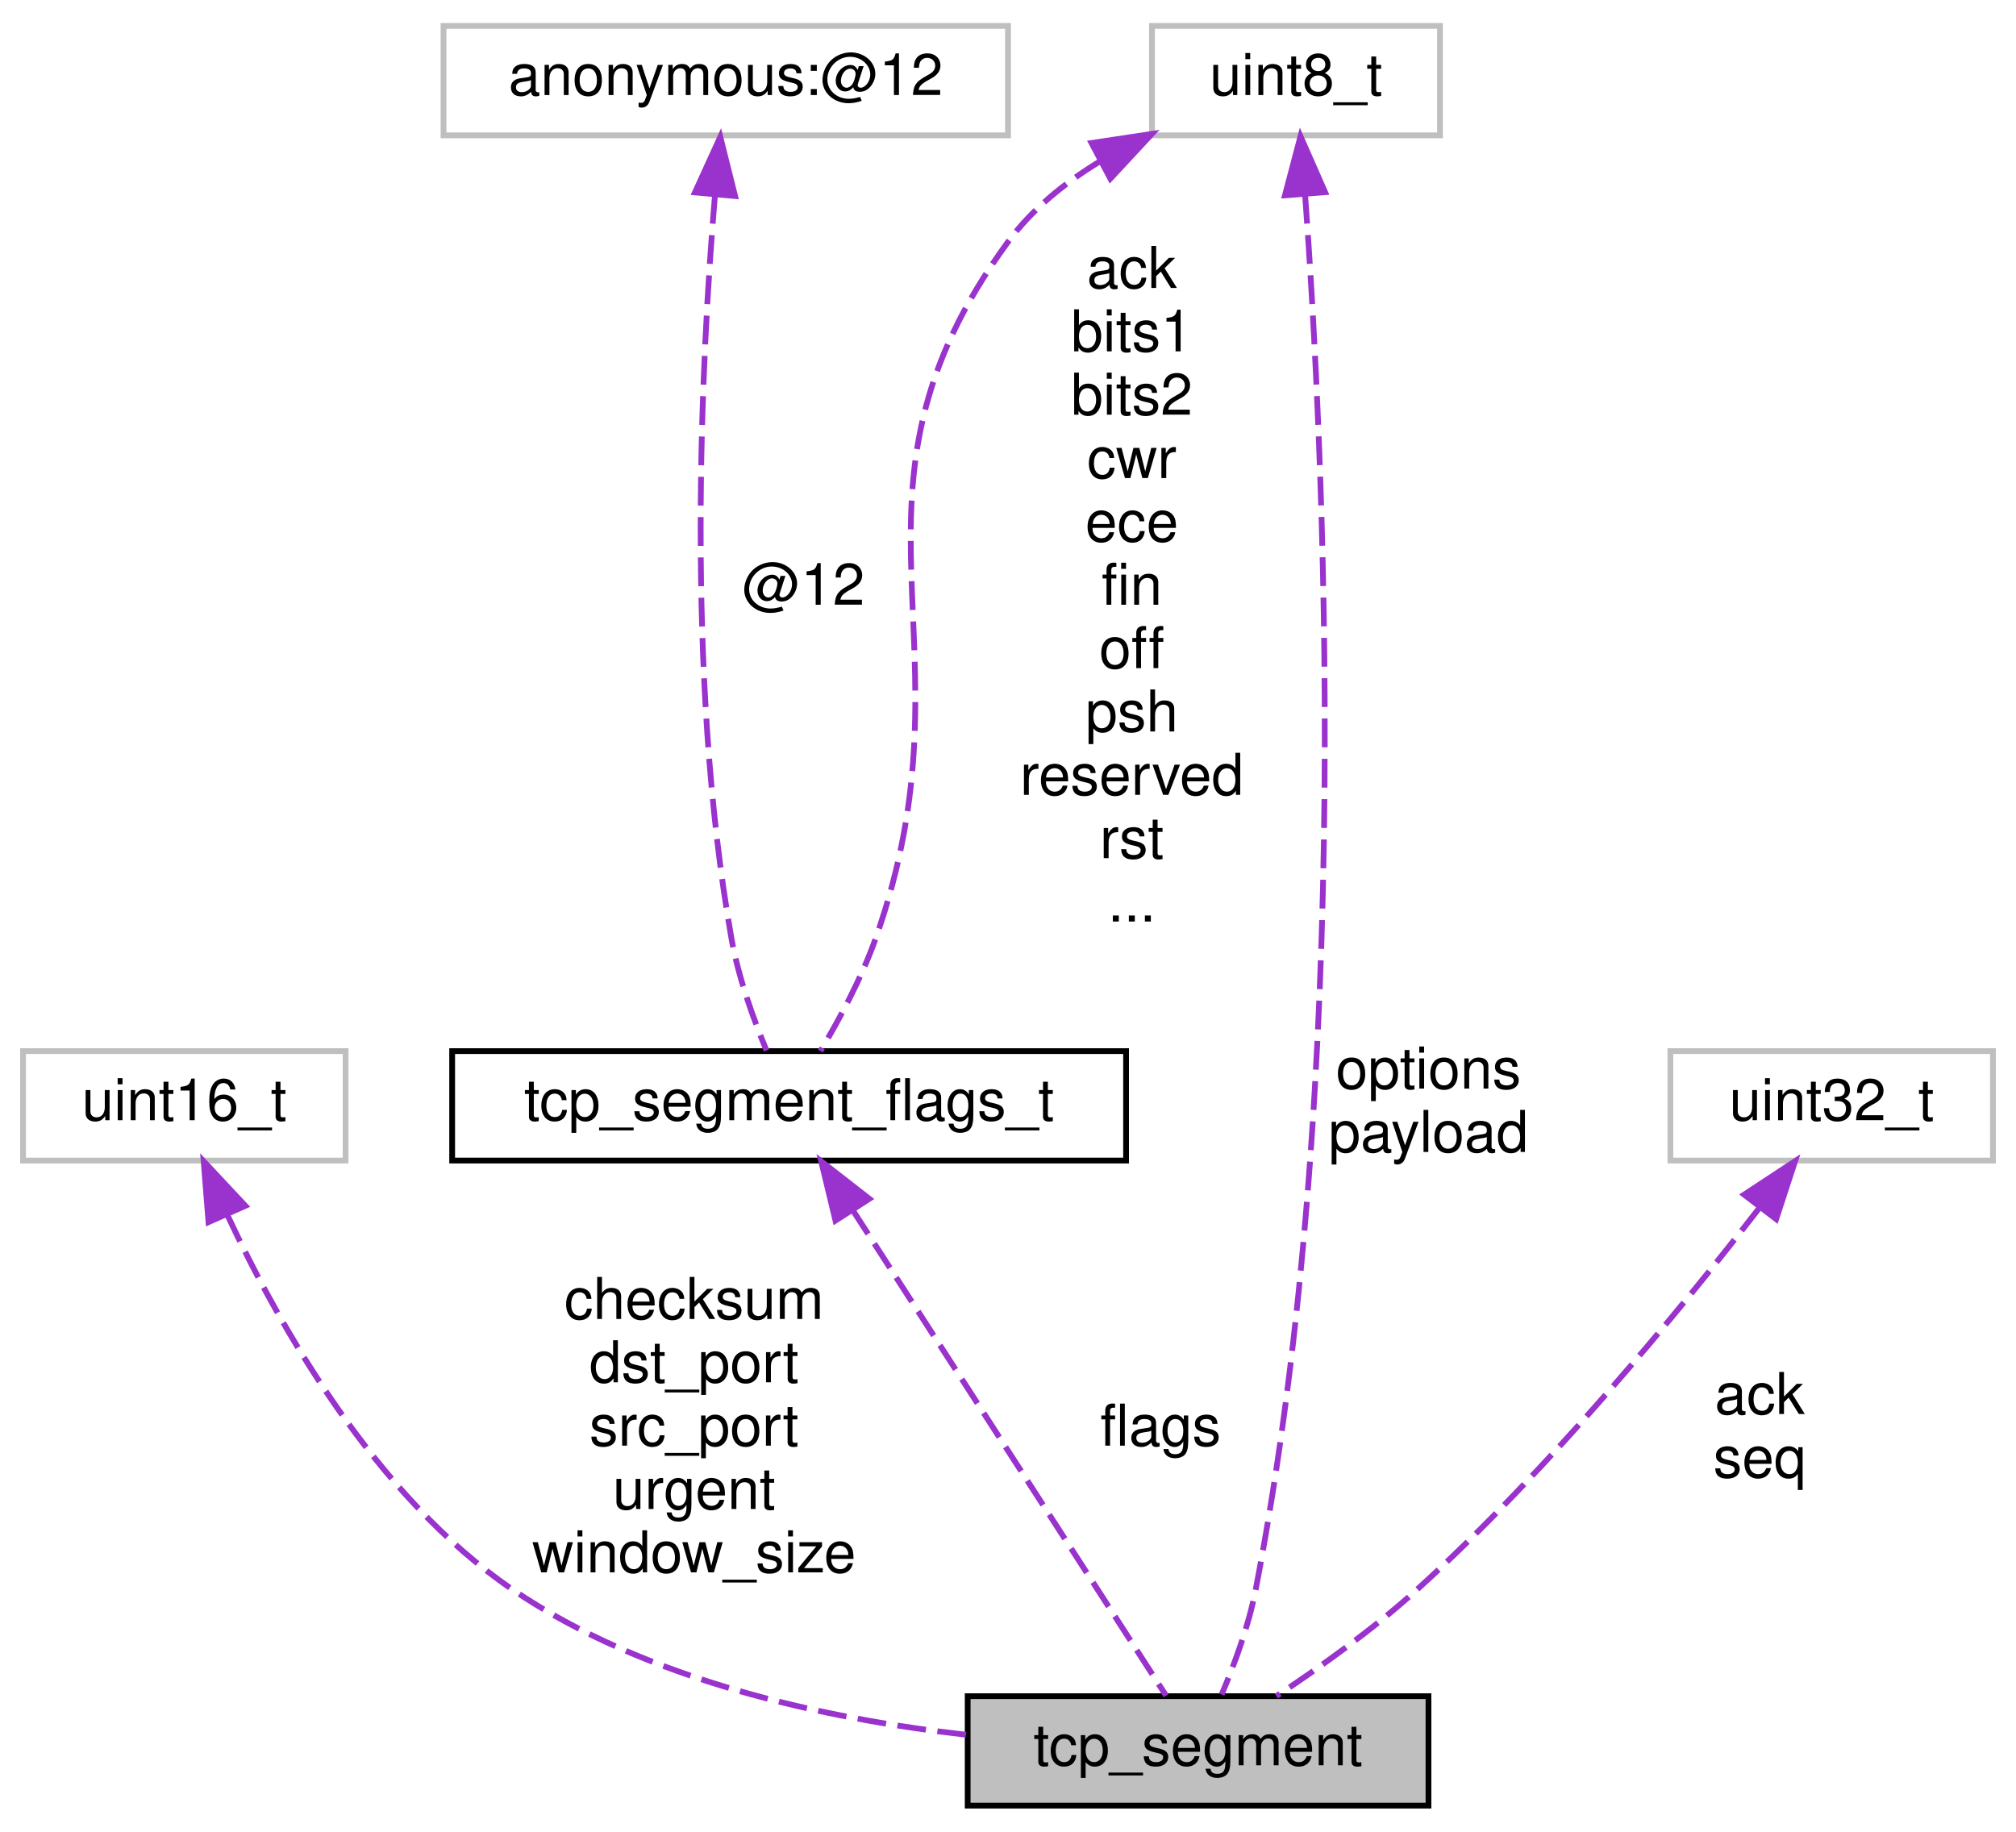
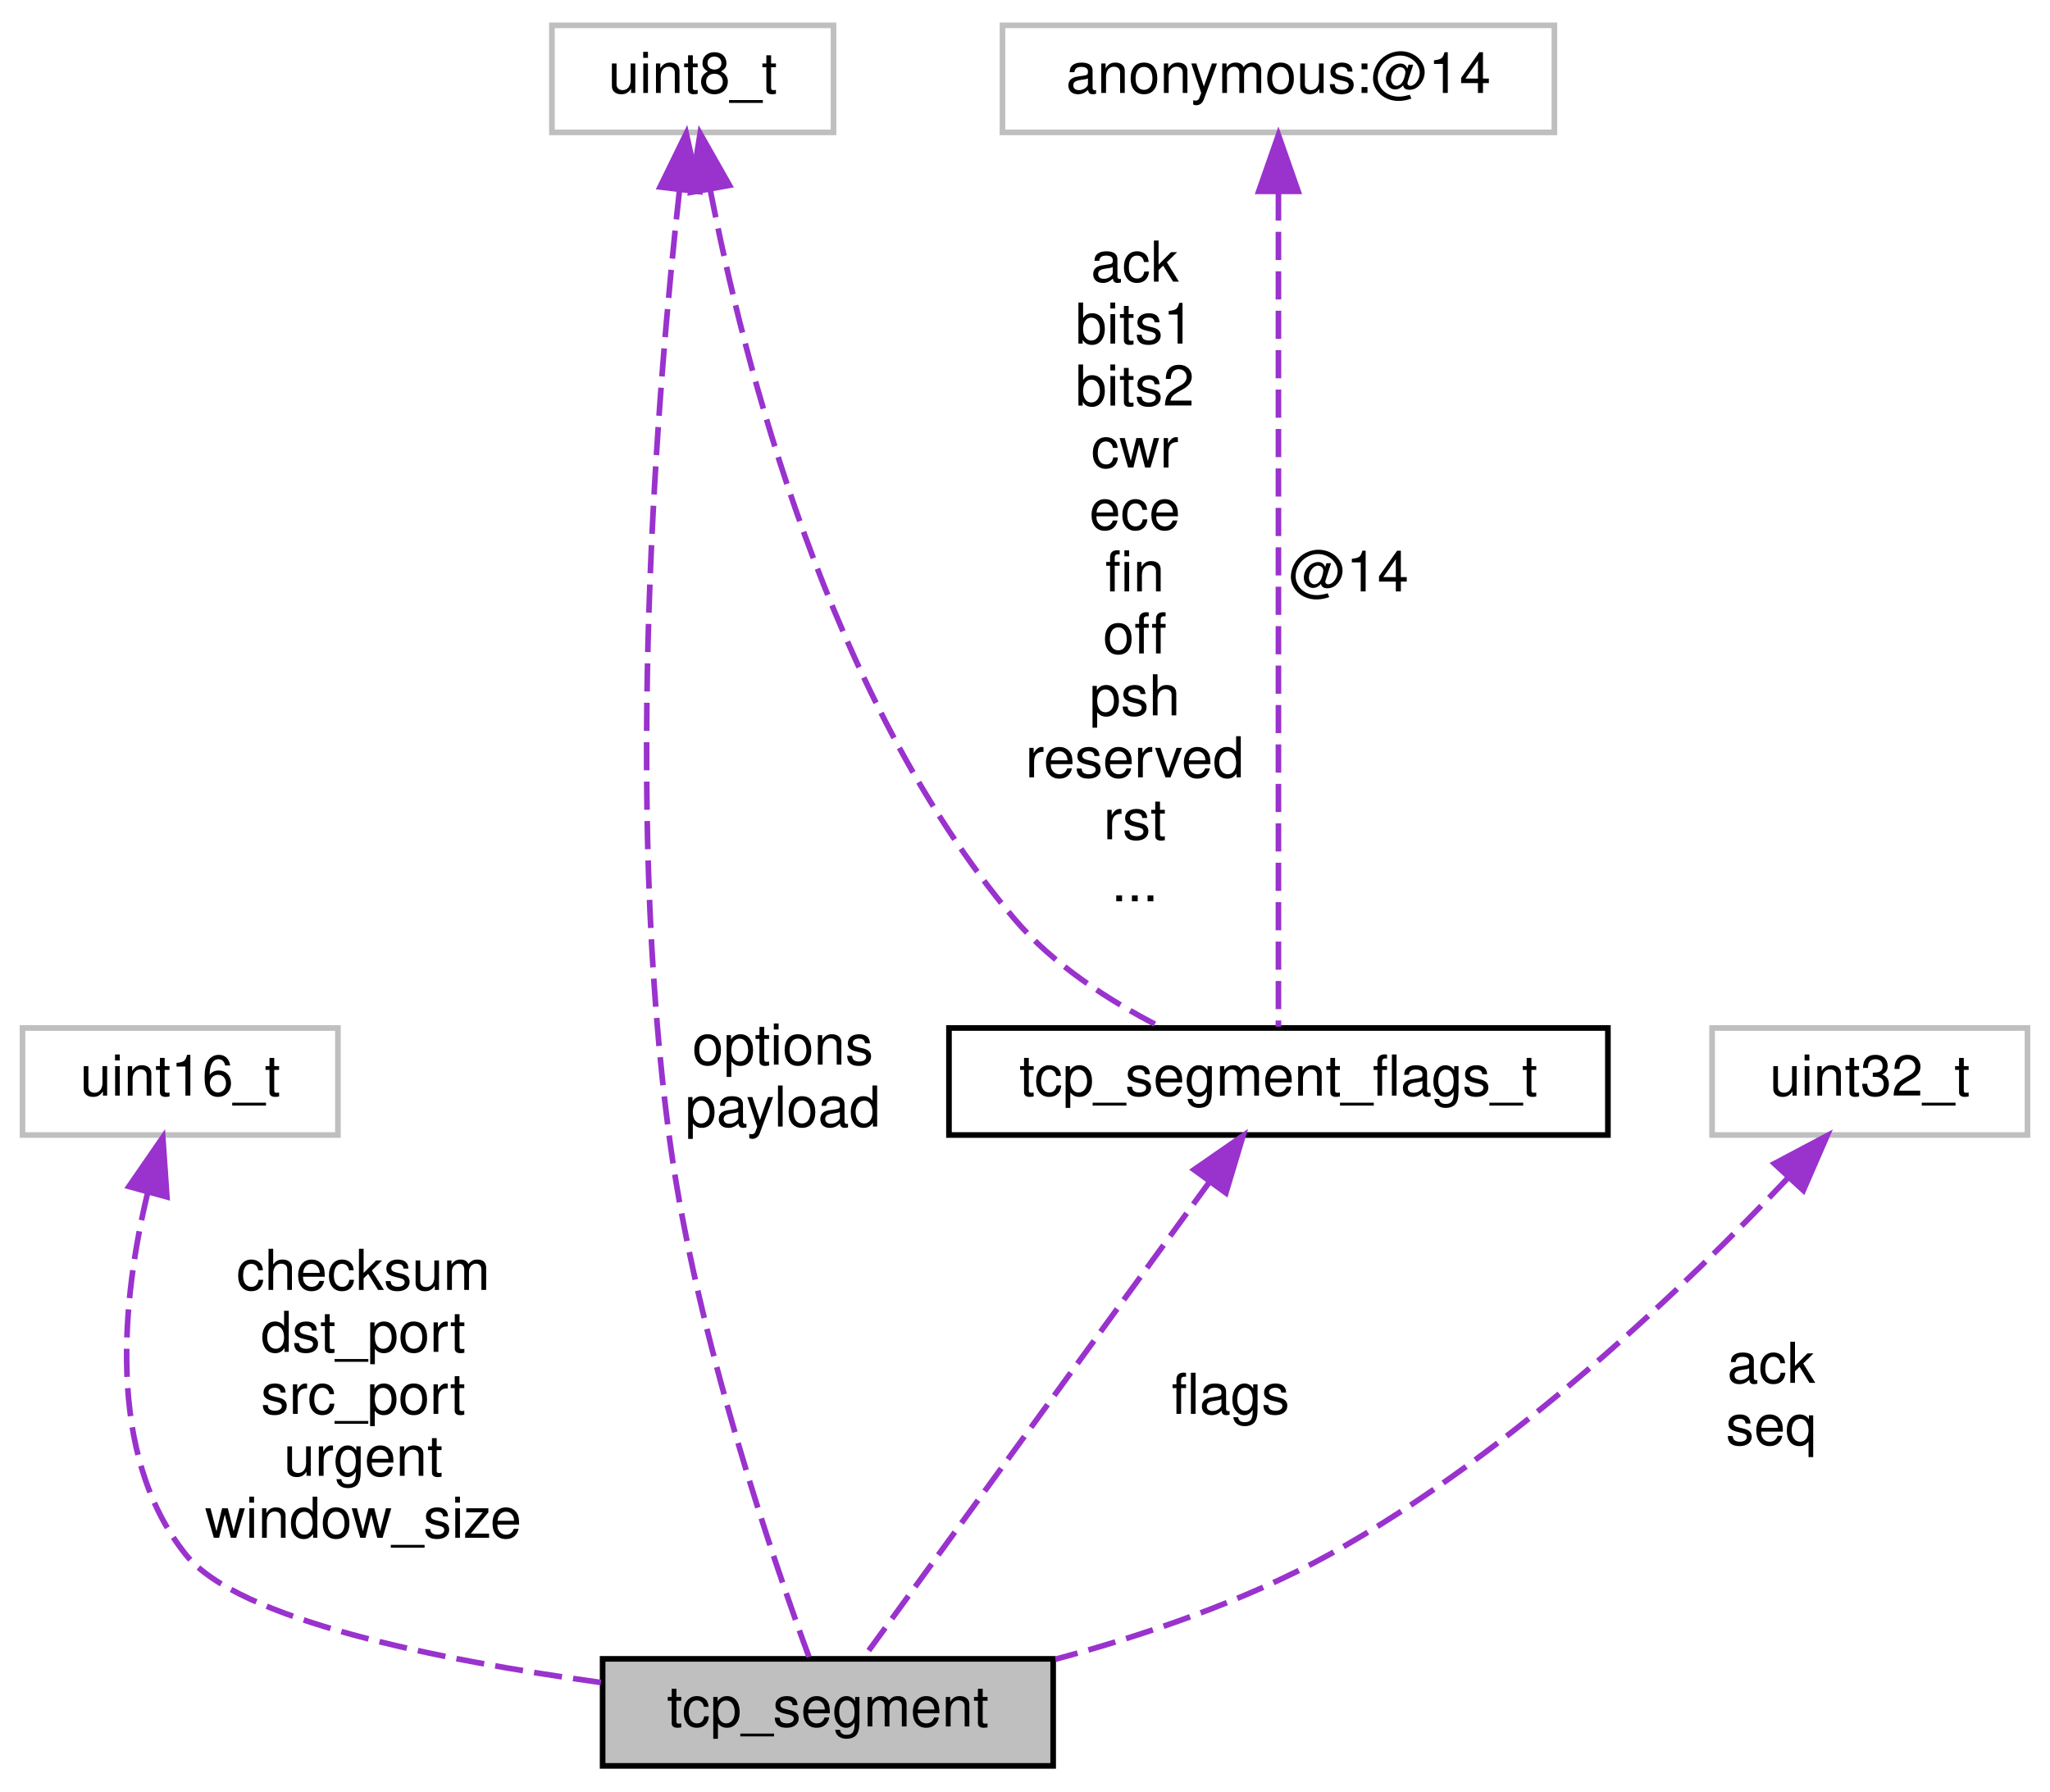
- <svg xmlns="http://www.w3.org/2000/svg" xmlns:xlink="http://www.w3.org/1999/xlink" width="350pt" height="318pt" viewBox="0.00 0.00 350.00 318.00">
+ <svg xmlns="http://www.w3.org/2000/svg" xmlns:xlink="http://www.w3.org/1999/xlink" width="364pt" height="318pt" viewBox="0.00 0.00 364.00 318.00">
  <g id="graph0" class="graph" transform="scale(1 1) rotate(0) translate(4 314)">
    <g id="node1" class="node">
      <g id="a_node1">
        <a xlink:title=" ">
-           <polygon fill="#bfbfbf" stroke="black" points="164,-0.5 164,-19.5 244,-19.5 244,-0.5 164,-0.5" />
-           <text text-anchor="middle" x="204" y="-7.5" font-family="Helvetica,sans-Serif" font-size="10.00">tcp_segment</text>
+           <polygon fill="#bfbfbf" stroke="black" points="103,-0.5 103,-19.5 183,-19.5 183,-0.5 103,-0.5" />
+           <text text-anchor="middle" x="143" y="-7.5" font-family="Helvetica,sans-Serif" font-size="10.00">tcp_segment</text>
        </a>
      </g>
    </g>
    <g id="node2" class="node">
      <g id="a_node2">
        <a xlink:title=" ">
          <polygon fill="none" stroke="#bfbfbf" points="0,-112.5 0,-131.5 56,-131.5 56,-112.5 0,-112.5" />
          <text text-anchor="middle" x="28" y="-119.5" font-family="Helvetica,sans-Serif" font-size="10.00">uint16_t</text>
        </a>
      </g>
    </g>
    <g id="edge1" class="edge">
-       <path fill="none" stroke="#9a32cd" stroke-dasharray="5,2" d="M35.51,-102.97C44.45,-83.82 61.2,-54.15 85,-38 108.23,-22.24 139.29,-15.56 163.85,-12.79" />
-       <polygon fill="#9a32cd" stroke="#9a32cd" points="32.2,-101.81 31.36,-112.37 38.6,-104.64 32.2,-101.81" />
-       <text text-anchor="middle" x="116.5" y="-85" font-family="Helvetica,sans-Serif" font-size="10.00"> checksum</text>
-       <text text-anchor="middle" x="116.5" y="-74" font-family="Helvetica,sans-Serif" font-size="10.00">dst_port</text>
-       <text text-anchor="middle" x="116.5" y="-63" font-family="Helvetica,sans-Serif" font-size="10.00">src_port</text>
-       <text text-anchor="middle" x="116.5" y="-52" font-family="Helvetica,sans-Serif" font-size="10.00">urgent</text>
-       <text text-anchor="middle" x="116.5" y="-41" font-family="Helvetica,sans-Serif" font-size="10.00">window_size</text>
+       <path fill="none" stroke="#9a32cd" stroke-dasharray="5,2" d="M22.22,-102.25C17.79,-83.83 14.61,-55.97 29,-38 38.25,-26.45 73.81,-19.31 102.79,-15.29" />
+       <polygon fill="#9a32cd" stroke="#9a32cd" points="18.89,-103.36 24.91,-112.08 25.64,-101.51 18.89,-103.36" />
+       <text text-anchor="middle" x="60.5" y="-85" font-family="Helvetica,sans-Serif" font-size="10.00"> checksum</text>
+       <text text-anchor="middle" x="60.5" y="-74" font-family="Helvetica,sans-Serif" font-size="10.00">dst_port</text>
+       <text text-anchor="middle" x="60.5" y="-63" font-family="Helvetica,sans-Serif" font-size="10.00">src_port</text>
+       <text text-anchor="middle" x="60.5" y="-52" font-family="Helvetica,sans-Serif" font-size="10.00">urgent</text>
+       <text text-anchor="middle" x="60.5" y="-41" font-family="Helvetica,sans-Serif" font-size="10.00">window_size</text>
    </g>
    <g id="node3" class="node">
      <g id="a_node3">
        <a xlink:href="uniontcp__segment__flags__t.html" target="_top" xlink:title=" ">
-           <polygon fill="none" stroke="black" points="74.5,-112.5 74.5,-131.5 191.5,-131.5 191.5,-112.5 74.5,-112.5" />
-           <text text-anchor="middle" x="133" y="-119.5" font-family="Helvetica,sans-Serif" font-size="10.00">tcp_segment_flags_t</text>
+           <polygon fill="none" stroke="black" points="164.5,-112.5 164.5,-131.5 281.5,-131.5 281.5,-112.5 164.5,-112.5" />
+           <text text-anchor="middle" x="223" y="-119.5" font-family="Helvetica,sans-Serif" font-size="10.00">tcp_segment_flags_t</text>
        </a>
      </g>
    </g>
    <g id="edge2" class="edge">
-       <path fill="none" stroke="#9a32cd" stroke-dasharray="5,2" d="M144,-103.96C159.39,-80.12 186.76,-37.71 198.45,-19.59" />
-       <polygon fill="#9a32cd" stroke="#9a32cd" points="141.05,-102.07 138.57,-112.37 146.93,-105.86 141.05,-102.07" />
-       <text text-anchor="middle" x="197.5" y="-63" font-family="Helvetica,sans-Serif" font-size="10.00"> flags</text>
+       <path fill="none" stroke="#9a32cd" stroke-dasharray="5,2" d="M210.83,-104.27C193.54,-80.49 162.48,-37.79 149.25,-19.59" />
+       <polygon fill="#9a32cd" stroke="#9a32cd" points="208.01,-106.34 216.72,-112.37 213.67,-102.22 208.01,-106.34" />
+       <text text-anchor="middle" x="214.5" y="-63" font-family="Helvetica,sans-Serif" font-size="10.00"> flags</text>
    </g>
    <g id="node4" class="node">
      <g id="a_node4">
        <a xlink:title=" ">
-           <polygon fill="none" stroke="#bfbfbf" points="73,-290.5 73,-309.5 171,-309.5 171,-290.5 73,-290.5" />
-           <text text-anchor="middle" x="122" y="-297.5" font-family="Helvetica,sans-Serif" font-size="10.00">anonymous:@12</text>
+           <polygon fill="none" stroke="#bfbfbf" points="94,-290.5 94,-309.5 144,-309.5 144,-290.5 94,-290.5" />
+           <text text-anchor="middle" x="119" y="-297.5" font-family="Helvetica,sans-Serif" font-size="10.00">uint8_t</text>
        </a>
      </g>
    </g>
+     <g id="edge6" class="edge">
+       <path fill="none" stroke="#9a32cd" stroke-dasharray="5,2" d="M116.63,-280.02C112.83,-245.96 106.58,-172.33 115,-111 119.76,-76.35 133.39,-36.79 139.71,-19.66" />
+       <polygon fill="#9a32cd" stroke="#9a32cd" points="113.2,-280.8 117.85,-290.32 120.16,-279.98 113.2,-280.8" />
+       <text text-anchor="middle" x="135" y="-125" font-family="Helvetica,sans-Serif" font-size="10.00"> options</text>
+       <text text-anchor="middle" x="135" y="-114" font-family="Helvetica,sans-Serif" font-size="10.00">payload</text>
+     </g>
    <g id="edge3" class="edge">
-       <path fill="none" stroke="#9a32cd" stroke-dasharray="5,2" d="M120.13,-280.15C117.76,-251.85 114.91,-196.81 123,-151 124.19,-144.29 126.81,-137.06 129.07,-131.62" />
-       <polygon fill="#9a32cd" stroke="#9a32cd" points="116.65,-280.59 121.05,-290.23 123.62,-279.96 116.65,-280.59" />
-       <text text-anchor="middle" x="135.5" y="-209" font-family="Helvetica,sans-Serif" font-size="10.00"> @12</text>
+       <path fill="none" stroke="#9a32cd" stroke-dasharray="5,2" d="M122.11,-280.31C127.97,-250.1 143.1,-190.01 176,-151 182.98,-142.72 193.06,-136.26 202.1,-131.65" />
+       <polygon fill="#9a32cd" stroke="#9a32cd" points="118.64,-279.85 120.31,-290.31 125.53,-281.1 118.64,-279.85" />
+       <text text-anchor="middle" x="197.5" y="-264" font-family="Helvetica,sans-Serif" font-size="10.00"> ack</text>
+       <text text-anchor="middle" x="197.5" y="-253" font-family="Helvetica,sans-Serif" font-size="10.00">bits1</text>
+       <text text-anchor="middle" x="197.5" y="-242" font-family="Helvetica,sans-Serif" font-size="10.00">bits2</text>
+       <text text-anchor="middle" x="197.5" y="-231" font-family="Helvetica,sans-Serif" font-size="10.00">cwr</text>
+       <text text-anchor="middle" x="197.5" y="-220" font-family="Helvetica,sans-Serif" font-size="10.00">ece</text>
+       <text text-anchor="middle" x="197.5" y="-209" font-family="Helvetica,sans-Serif" font-size="10.00">fin</text>
+       <text text-anchor="middle" x="197.5" y="-198" font-family="Helvetica,sans-Serif" font-size="10.00">off</text>
+       <text text-anchor="middle" x="197.5" y="-187" font-family="Helvetica,sans-Serif" font-size="10.00">psh</text>
+       <text text-anchor="middle" x="197.5" y="-176" font-family="Helvetica,sans-Serif" font-size="10.00">reserved</text>
+       <text text-anchor="middle" x="197.5" y="-165" font-family="Helvetica,sans-Serif" font-size="10.00">rst</text>
+       <text text-anchor="middle" x="197.5" y="-154" font-family="Helvetica,sans-Serif" font-size="10.00">...</text>
    </g>
    <g id="node5" class="node">
      <g id="a_node5">
        <a xlink:title=" ">
-           <polygon fill="none" stroke="#bfbfbf" points="196,-290.5 196,-309.5 246,-309.5 246,-290.5 196,-290.5" />
-           <text text-anchor="middle" x="221" y="-297.5" font-family="Helvetica,sans-Serif" font-size="10.00">uint8_t</text>
+           <polygon fill="none" stroke="#bfbfbf" points="174,-290.5 174,-309.5 272,-309.5 272,-290.5 174,-290.5" />
+           <text text-anchor="middle" x="223" y="-297.5" font-family="Helvetica,sans-Serif" font-size="10.00">anonymous:@14</text>
        </a>
      </g>
    </g>
-     <g id="edge6" class="edge">
-       <path fill="none" stroke="#9a32cd" stroke-dasharray="5,2" d="M222.58,-280.17C225.76,-236.91 231.24,-127.28 214,-38 212.79,-31.72 210.29,-24.97 208.09,-19.79" />
-       <polygon fill="#9a32cd" stroke="#9a32cd" points="219.08,-280.08 221.78,-290.33 226.05,-280.63 219.08,-280.08" />
-       <text text-anchor="middle" x="244" y="-125" font-family="Helvetica,sans-Serif" font-size="10.00"> options</text>
-       <text text-anchor="middle" x="244" y="-114" font-family="Helvetica,sans-Serif" font-size="10.00">payload</text>
-     </g>
    <g id="edge4" class="edge">
-       <path fill="none" stroke="#9a32cd" stroke-dasharray="5,2" d="M186.94,-285.97C180.86,-282.27 175.15,-277.67 171,-272 138.67,-227.82 166.25,-202.61 148,-151 145.57,-144.14 141.66,-136.91 138.44,-131.51" />
-       <polygon fill="#9a32cd" stroke="#9a32cd" points="185.5,-289.17 195.98,-290.75 188.77,-282.98 185.5,-289.17" />
-       <text text-anchor="middle" x="192.5" y="-264" font-family="Helvetica,sans-Serif" font-size="10.00"> ack</text>
-       <text text-anchor="middle" x="192.5" y="-253" font-family="Helvetica,sans-Serif" font-size="10.00">bits1</text>
-       <text text-anchor="middle" x="192.5" y="-242" font-family="Helvetica,sans-Serif" font-size="10.00">bits2</text>
-       <text text-anchor="middle" x="192.5" y="-231" font-family="Helvetica,sans-Serif" font-size="10.00">cwr</text>
-       <text text-anchor="middle" x="192.5" y="-220" font-family="Helvetica,sans-Serif" font-size="10.00">ece</text>
-       <text text-anchor="middle" x="192.5" y="-209" font-family="Helvetica,sans-Serif" font-size="10.00">fin</text>
-       <text text-anchor="middle" x="192.5" y="-198" font-family="Helvetica,sans-Serif" font-size="10.00">off</text>
-       <text text-anchor="middle" x="192.5" y="-187" font-family="Helvetica,sans-Serif" font-size="10.00">psh</text>
-       <text text-anchor="middle" x="192.5" y="-176" font-family="Helvetica,sans-Serif" font-size="10.00">reserved</text>
-       <text text-anchor="middle" x="192.5" y="-165" font-family="Helvetica,sans-Serif" font-size="10.00">rst</text>
-       <text text-anchor="middle" x="192.5" y="-154" font-family="Helvetica,sans-Serif" font-size="10.00">...</text>
+       <path fill="none" stroke="#9a32cd" stroke-dasharray="5,2" d="M223,-279.84C223,-241.97 223,-158.86 223,-131.74" />
+       <polygon fill="#9a32cd" stroke="#9a32cd" points="219.5,-280.03 223,-290.03 226.5,-280.03 219.5,-280.03" />
+       <text text-anchor="middle" x="235.5" y="-209" font-family="Helvetica,sans-Serif" font-size="10.00"> @14</text>
    </g>
    <g id="node6" class="node">
      <g id="a_node6">
        <a xlink:title=" ">
-           <polygon fill="none" stroke="#bfbfbf" points="286,-112.5 286,-131.5 342,-131.5 342,-112.5 286,-112.5" />
-           <text text-anchor="middle" x="314" y="-119.5" font-family="Helvetica,sans-Serif" font-size="10.00">uint32_t</text>
+           <polygon fill="none" stroke="#bfbfbf" points="300,-112.5 300,-131.5 356,-131.5 356,-112.5 300,-112.5" />
+           <text text-anchor="middle" x="328" y="-119.5" font-family="Helvetica,sans-Serif" font-size="10.00">uint32_t</text>
        </a>
      </g>
    </g>
    <g id="edge5" class="edge">
-       <path fill="none" stroke="#9a32cd" stroke-dasharray="5,2" d="M301.43,-104.26C287.82,-86.71 264.97,-58.85 242,-38 234.45,-31.15 225.13,-24.5 217.6,-19.51" />
-       <polygon fill="#9a32cd" stroke="#9a32cd" points="298.8,-106.58 307.65,-112.4 304.36,-102.33 298.8,-106.58" />
-       <text text-anchor="middle" x="301.5" y="-68.5" font-family="Helvetica,sans-Serif" font-size="10.00"> ack</text>
-       <text text-anchor="middle" x="301.5" y="-57.5" font-family="Helvetica,sans-Serif" font-size="10.00">seq</text>
+       <path fill="none" stroke="#9a32cd" stroke-dasharray="5,2" d="M313.57,-104.98C296,-86.38 264.61,-55.97 232,-38 217.01,-29.74 199.18,-23.69 183.42,-19.44" />
+       <polygon fill="#9a32cd" stroke="#9a32cd" points="311.06,-107.42 320.42,-112.38 316.2,-102.67 311.06,-107.42" />
+       <text text-anchor="middle" x="310.5" y="-68.5" font-family="Helvetica,sans-Serif" font-size="10.00"> ack</text>
+       <text text-anchor="middle" x="310.5" y="-57.5" font-family="Helvetica,sans-Serif" font-size="10.00">seq</text>
    </g>
  </g>
</svg>
